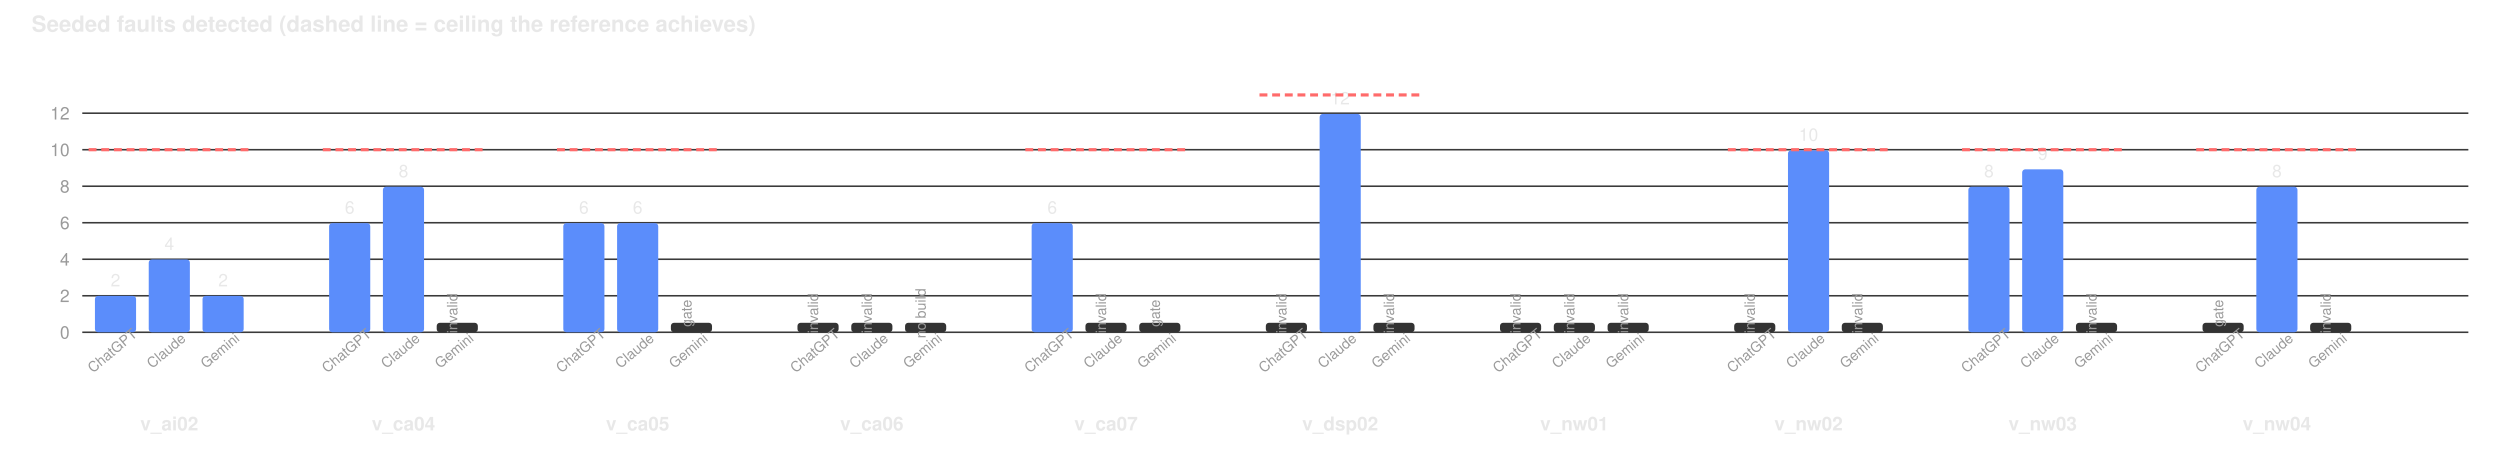
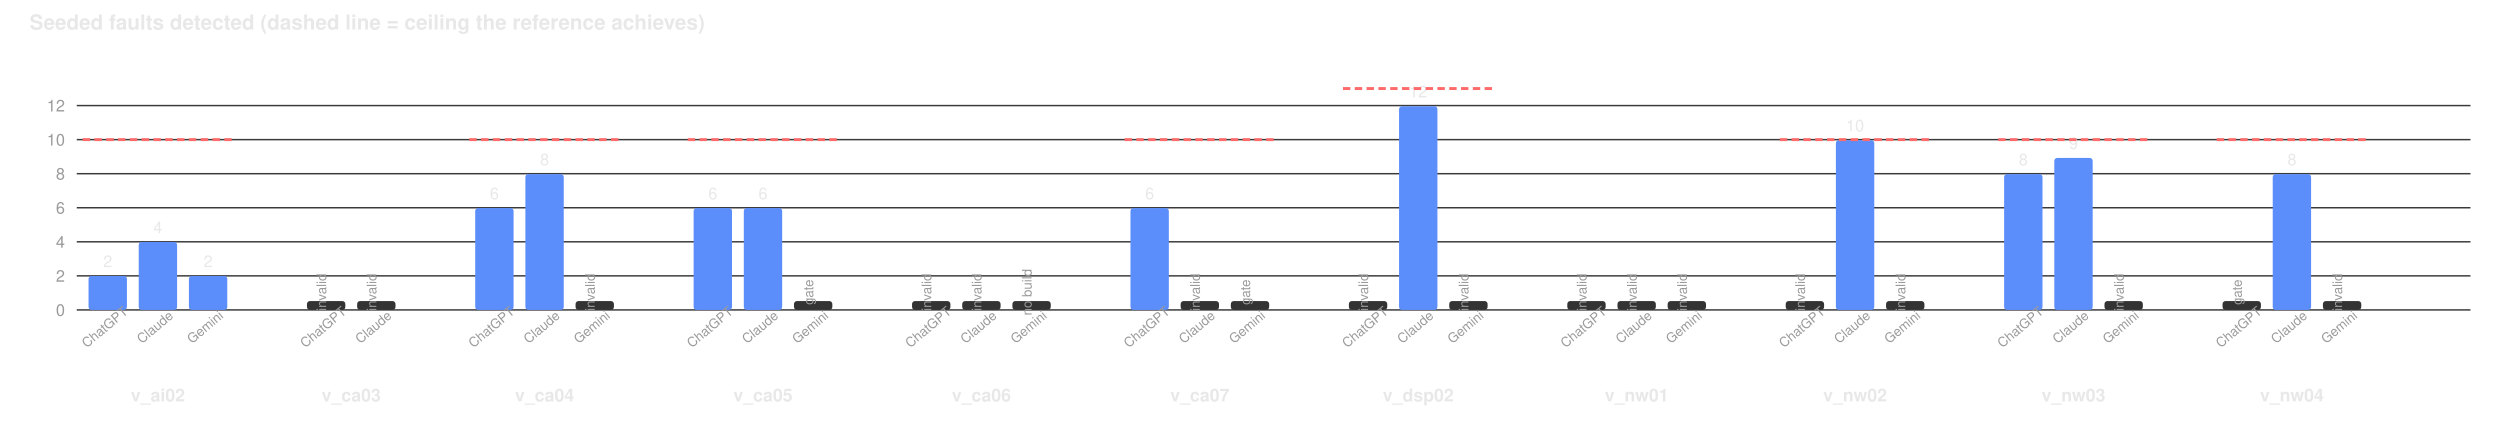
- <svg xmlns="http://www.w3.org/2000/svg" viewBox="0 0 1580 300" font-family="-apple-system,BlinkMacSystemFont,Segoe UI,Helvetica,Arial,sans-serif">
-   <rect width="1580" height="300" fill="none" />
-   <line x1="52" y1="210.0" x2="1560" y2="210.0" stroke="#3a3a3a" stroke-width="1" />
+ <svg xmlns="http://www.w3.org/2000/svg" viewBox="0 0 1694 300" font-family="-apple-system,BlinkMacSystemFont,Segoe UI,Helvetica,Arial,sans-serif">
+   <rect width="1694" height="300" fill="none" />
+   <line x1="52" y1="210.0" x2="1674" y2="210.0" stroke="#3a3a3a" stroke-width="1" />
  <text x="44" y="214.0" fill="#9a9a9a" font-size="11" text-anchor="end">0</text>
-   <line x1="52" y1="186.923" x2="1560" y2="186.923" stroke="#3a3a3a" stroke-width="1" />
+   <line x1="52" y1="186.923" x2="1674" y2="186.923" stroke="#3a3a3a" stroke-width="1" />
  <text x="44" y="190.923" fill="#9a9a9a" font-size="11" text-anchor="end">2</text>
-   <line x1="52" y1="163.846" x2="1560" y2="163.846" stroke="#3a3a3a" stroke-width="1" />
+   <line x1="52" y1="163.846" x2="1674" y2="163.846" stroke="#3a3a3a" stroke-width="1" />
  <text x="44" y="167.846" fill="#9a9a9a" font-size="11" text-anchor="end">4</text>
-   <line x1="52" y1="140.769" x2="1560" y2="140.769" stroke="#3a3a3a" stroke-width="1" />
+   <line x1="52" y1="140.769" x2="1674" y2="140.769" stroke="#3a3a3a" stroke-width="1" />
  <text x="44" y="144.769" fill="#9a9a9a" font-size="11" text-anchor="end">6</text>
-   <line x1="52" y1="117.692" x2="1560" y2="117.692" stroke="#3a3a3a" stroke-width="1" />
+   <line x1="52" y1="117.692" x2="1674" y2="117.692" stroke="#3a3a3a" stroke-width="1" />
  <text x="44" y="121.692" fill="#9a9a9a" font-size="11" text-anchor="end">8</text>
-   <line x1="52" y1="94.615" x2="1560" y2="94.615" stroke="#3a3a3a" stroke-width="1" />
+   <line x1="52" y1="94.615" x2="1674" y2="94.615" stroke="#3a3a3a" stroke-width="1" />
  <text x="44" y="98.615" fill="#9a9a9a" font-size="11" text-anchor="end">10</text>
-   <line x1="52" y1="71.538" x2="1560" y2="71.538" stroke="#3a3a3a" stroke-width="1" />
+   <line x1="52" y1="71.538" x2="1674" y2="71.538" stroke="#3a3a3a" stroke-width="1" />
  <text x="44" y="75.538" fill="#9a9a9a" font-size="11" text-anchor="end">12</text>
  <rect x="60" y="187" width="26" height="23" rx="2" fill="#5b8dfb" />
  <text x="73.0" y="181" fill="#e8e8e8" font-size="11" text-anchor="middle">2</text>
  <text x="73.0" y="224" fill="#9a9a9a" font-size="9" text-anchor="middle" transform="rotate(-40 73.0 224)">ChatGPT</text>
  <rect x="94" y="164" width="26" height="46" rx="2" fill="#5b8dfb" />
  <text x="107.0" y="158" fill="#e8e8e8" font-size="11" text-anchor="middle">4</text>
  <text x="107.0" y="224" fill="#9a9a9a" font-size="9" text-anchor="middle" transform="rotate(-40 107.0 224)">Claude</text>
  <rect x="128" y="187" width="26" height="23" rx="2" fill="#5b8dfb" />
  <text x="141.0" y="181" fill="#e8e8e8" font-size="11" text-anchor="middle">2</text>
  <text x="141.0" y="224" fill="#9a9a9a" font-size="9" text-anchor="middle" transform="rotate(-40 141.0 224)">Gemini</text>
  <line x1="56" y1="94.615" x2="158" y2="94.615" stroke="#ff6b6b" stroke-width="2" stroke-dasharray="5,3" />
  <text x="107.0" y="272" fill="#e8e8e8" font-size="12" font-weight="600" text-anchor="middle">v_ai02</text>
-   <rect x="208" y="141" width="26" height="69" rx="2" fill="#5b8dfb" />
-   <text x="221.0" y="135" fill="#e8e8e8" font-size="11" text-anchor="middle">6</text>
+   <rect x="208" y="204" width="26" height="6" rx="2" fill="#333" />
+   <text x="221.0" y="198" fill="#9a9a9a" font-size="9" text-anchor="middle" transform="rotate(-90 221.0 198)">invalid</text>
  <text x="221.0" y="224" fill="#9a9a9a" font-size="9" text-anchor="middle" transform="rotate(-40 221.0 224)">ChatGPT</text>
-   <rect x="242" y="118" width="26" height="92" rx="2" fill="#5b8dfb" />
-   <text x="255.0" y="112" fill="#e8e8e8" font-size="11" text-anchor="middle">8</text>
+   <rect x="242" y="204" width="26" height="6" rx="2" fill="#333" />
+   <text x="255.0" y="198" fill="#9a9a9a" font-size="9" text-anchor="middle" transform="rotate(-90 255.0 198)">invalid</text>
  <text x="255.0" y="224" fill="#9a9a9a" font-size="9" text-anchor="middle" transform="rotate(-40 255.0 224)">Claude</text>
-   <rect x="276" y="204" width="26" height="6" rx="2" fill="#333" />
-   <text x="289.0" y="198" fill="#9a9a9a" font-size="9" text-anchor="middle" transform="rotate(-90 289.0 198)">invalid</text>
-   <text x="289.0" y="224" fill="#9a9a9a" font-size="9" text-anchor="middle" transform="rotate(-40 289.0 224)">Gemini</text>
-   <line x1="204" y1="94.615" x2="306" y2="94.615" stroke="#ff6b6b" stroke-width="2" stroke-dasharray="5,3" />
-   <text x="255.0" y="272" fill="#e8e8e8" font-size="12" font-weight="600" text-anchor="middle">v_ca04</text>
-   <rect x="356" y="141" width="26" height="69" rx="2" fill="#5b8dfb" />
-   <text x="369.0" y="135" fill="#e8e8e8" font-size="11" text-anchor="middle">6</text>
-   <text x="369.0" y="224" fill="#9a9a9a" font-size="9" text-anchor="middle" transform="rotate(-40 369.0 224)">ChatGPT</text>
-   <rect x="390" y="141" width="26" height="69" rx="2" fill="#5b8dfb" />
-   <text x="403.0" y="135" fill="#e8e8e8" font-size="11" text-anchor="middle">6</text>
-   <text x="403.0" y="224" fill="#9a9a9a" font-size="9" text-anchor="middle" transform="rotate(-40 403.0 224)">Claude</text>
-   <rect x="424" y="204" width="26" height="6" rx="2" fill="#333" />
-   <text x="437.0" y="198" fill="#9a9a9a" font-size="9" text-anchor="middle" transform="rotate(-90 437.0 198)">gate</text>
-   <text x="437.0" y="224" fill="#9a9a9a" font-size="9" text-anchor="middle" transform="rotate(-40 437.0 224)">Gemini</text>
-   <line x1="352" y1="94.615" x2="454" y2="94.615" stroke="#ff6b6b" stroke-width="2" stroke-dasharray="5,3" />
-   <text x="403.0" y="272" fill="#e8e8e8" font-size="12" font-weight="600" text-anchor="middle">v_ca05</text>
-   <rect x="504" y="204" width="26" height="6" rx="2" fill="#333" />
-   <text x="517.0" y="198" fill="#9a9a9a" font-size="9" text-anchor="middle" transform="rotate(-90 517.0 198)">invalid</text>
-   <text x="517.0" y="224" fill="#9a9a9a" font-size="9" text-anchor="middle" transform="rotate(-40 517.0 224)">ChatGPT</text>
+   <text x="238.0" y="272" fill="#e8e8e8" font-size="12" font-weight="600" text-anchor="middle">v_ca03</text>
+   <rect x="322" y="141" width="26" height="69" rx="2" fill="#5b8dfb" />
+   <text x="335.0" y="135" fill="#e8e8e8" font-size="11" text-anchor="middle">6</text>
+   <text x="335.0" y="224" fill="#9a9a9a" font-size="9" text-anchor="middle" transform="rotate(-40 335.0 224)">ChatGPT</text>
+   <rect x="356" y="118" width="26" height="92" rx="2" fill="#5b8dfb" />
+   <text x="369.0" y="112" fill="#e8e8e8" font-size="11" text-anchor="middle">8</text>
+   <text x="369.0" y="224" fill="#9a9a9a" font-size="9" text-anchor="middle" transform="rotate(-40 369.0 224)">Claude</text>
+   <rect x="390" y="204" width="26" height="6" rx="2" fill="#333" />
+   <text x="403.0" y="198" fill="#9a9a9a" font-size="9" text-anchor="middle" transform="rotate(-90 403.0 198)">invalid</text>
+   <text x="403.0" y="224" fill="#9a9a9a" font-size="9" text-anchor="middle" transform="rotate(-40 403.0 224)">Gemini</text>
+   <line x1="318" y1="94.615" x2="420" y2="94.615" stroke="#ff6b6b" stroke-width="2" stroke-dasharray="5,3" />
+   <text x="369.0" y="272" fill="#e8e8e8" font-size="12" font-weight="600" text-anchor="middle">v_ca04</text>
+   <rect x="470" y="141" width="26" height="69" rx="2" fill="#5b8dfb" />
+   <text x="483.0" y="135" fill="#e8e8e8" font-size="11" text-anchor="middle">6</text>
+   <text x="483.0" y="224" fill="#9a9a9a" font-size="9" text-anchor="middle" transform="rotate(-40 483.0 224)">ChatGPT</text>
+   <rect x="504" y="141" width="26" height="69" rx="2" fill="#5b8dfb" />
+   <text x="517.0" y="135" fill="#e8e8e8" font-size="11" text-anchor="middle">6</text>
+   <text x="517.0" y="224" fill="#9a9a9a" font-size="9" text-anchor="middle" transform="rotate(-40 517.0 224)">Claude</text>
  <rect x="538" y="204" width="26" height="6" rx="2" fill="#333" />
-   <text x="551.0" y="198" fill="#9a9a9a" font-size="9" text-anchor="middle" transform="rotate(-90 551.0 198)">invalid</text>
-   <text x="551.0" y="224" fill="#9a9a9a" font-size="9" text-anchor="middle" transform="rotate(-40 551.0 224)">Claude</text>
-   <rect x="572" y="204" width="26" height="6" rx="2" fill="#333" />
-   <text x="585.0" y="198" fill="#9a9a9a" font-size="9" text-anchor="middle" transform="rotate(-90 585.0 198)">no build</text>
-   <text x="585.0" y="224" fill="#9a9a9a" font-size="9" text-anchor="middle" transform="rotate(-40 585.0 224)">Gemini</text>
-   <text x="551.0" y="272" fill="#e8e8e8" font-size="12" font-weight="600" text-anchor="middle">v_ca06</text>
-   <rect x="652" y="141" width="26" height="69" rx="2" fill="#5b8dfb" />
-   <text x="665.0" y="135" fill="#e8e8e8" font-size="11" text-anchor="middle">6</text>
-   <text x="665.0" y="224" fill="#9a9a9a" font-size="9" text-anchor="middle" transform="rotate(-40 665.0 224)">ChatGPT</text>
+   <text x="551.0" y="198" fill="#9a9a9a" font-size="9" text-anchor="middle" transform="rotate(-90 551.0 198)">gate</text>
+   <text x="551.0" y="224" fill="#9a9a9a" font-size="9" text-anchor="middle" transform="rotate(-40 551.0 224)">Gemini</text>
+   <line x1="466" y1="94.615" x2="568" y2="94.615" stroke="#ff6b6b" stroke-width="2" stroke-dasharray="5,3" />
+   <text x="517.0" y="272" fill="#e8e8e8" font-size="12" font-weight="600" text-anchor="middle">v_ca05</text>
+   <rect x="618" y="204" width="26" height="6" rx="2" fill="#333" />
+   <text x="631.0" y="198" fill="#9a9a9a" font-size="9" text-anchor="middle" transform="rotate(-90 631.0 198)">invalid</text>
+   <text x="631.0" y="224" fill="#9a9a9a" font-size="9" text-anchor="middle" transform="rotate(-40 631.0 224)">ChatGPT</text>
+   <rect x="652" y="204" width="26" height="6" rx="2" fill="#333" />
+   <text x="665.0" y="198" fill="#9a9a9a" font-size="9" text-anchor="middle" transform="rotate(-90 665.0 198)">invalid</text>
+   <text x="665.0" y="224" fill="#9a9a9a" font-size="9" text-anchor="middle" transform="rotate(-40 665.0 224)">Claude</text>
  <rect x="686" y="204" width="26" height="6" rx="2" fill="#333" />
-   <text x="699.0" y="198" fill="#9a9a9a" font-size="9" text-anchor="middle" transform="rotate(-90 699.0 198)">invalid</text>
-   <text x="699.0" y="224" fill="#9a9a9a" font-size="9" text-anchor="middle" transform="rotate(-40 699.0 224)">Claude</text>
-   <rect x="720" y="204" width="26" height="6" rx="2" fill="#333" />
-   <text x="733.0" y="198" fill="#9a9a9a" font-size="9" text-anchor="middle" transform="rotate(-90 733.0 198)">gate</text>
-   <text x="733.0" y="224" fill="#9a9a9a" font-size="9" text-anchor="middle" transform="rotate(-40 733.0 224)">Gemini</text>
-   <line x1="648" y1="94.615" x2="750" y2="94.615" stroke="#ff6b6b" stroke-width="2" stroke-dasharray="5,3" />
-   <text x="699.0" y="272" fill="#e8e8e8" font-size="12" font-weight="600" text-anchor="middle">v_ca07</text>
+   <text x="699.0" y="198" fill="#9a9a9a" font-size="9" text-anchor="middle" transform="rotate(-90 699.0 198)">no build</text>
+   <text x="699.0" y="224" fill="#9a9a9a" font-size="9" text-anchor="middle" transform="rotate(-40 699.0 224)">Gemini</text>
+   <text x="665.0" y="272" fill="#e8e8e8" font-size="12" font-weight="600" text-anchor="middle">v_ca06</text>
+   <rect x="766" y="141" width="26" height="69" rx="2" fill="#5b8dfb" />
+   <text x="779.0" y="135" fill="#e8e8e8" font-size="11" text-anchor="middle">6</text>
+   <text x="779.0" y="224" fill="#9a9a9a" font-size="9" text-anchor="middle" transform="rotate(-40 779.0 224)">ChatGPT</text>
  <rect x="800" y="204" width="26" height="6" rx="2" fill="#333" />
  <text x="813.0" y="198" fill="#9a9a9a" font-size="9" text-anchor="middle" transform="rotate(-90 813.0 198)">invalid</text>
-   <text x="813.0" y="224" fill="#9a9a9a" font-size="9" text-anchor="middle" transform="rotate(-40 813.0 224)">ChatGPT</text>
-   <rect x="834" y="72" width="26" height="138" rx="2" fill="#5b8dfb" />
-   <text x="847.0" y="66" fill="#e8e8e8" font-size="11" text-anchor="middle">12</text>
-   <text x="847.0" y="224" fill="#9a9a9a" font-size="9" text-anchor="middle" transform="rotate(-40 847.0 224)">Claude</text>
-   <rect x="868" y="204" width="26" height="6" rx="2" fill="#333" />
-   <text x="881.0" y="198" fill="#9a9a9a" font-size="9" text-anchor="middle" transform="rotate(-90 881.0 198)">invalid</text>
-   <text x="881.0" y="224" fill="#9a9a9a" font-size="9" text-anchor="middle" transform="rotate(-40 881.0 224)">Gemini</text>
-   <line x1="796" y1="60.0" x2="898" y2="60.0" stroke="#ff6b6b" stroke-width="2" stroke-dasharray="5,3" />
-   <text x="847.0" y="272" fill="#e8e8e8" font-size="12" font-weight="600" text-anchor="middle">v_dsp02</text>
-   <rect x="948" y="204" width="26" height="6" rx="2" fill="#333" />
-   <text x="961.0" y="198" fill="#9a9a9a" font-size="9" text-anchor="middle" transform="rotate(-90 961.0 198)">invalid</text>
-   <text x="961.0" y="224" fill="#9a9a9a" font-size="9" text-anchor="middle" transform="rotate(-40 961.0 224)">ChatGPT</text>
+   <text x="813.0" y="224" fill="#9a9a9a" font-size="9" text-anchor="middle" transform="rotate(-40 813.0 224)">Claude</text>
+   <rect x="834" y="204" width="26" height="6" rx="2" fill="#333" />
+   <text x="847.0" y="198" fill="#9a9a9a" font-size="9" text-anchor="middle" transform="rotate(-90 847.0 198)">gate</text>
+   <text x="847.0" y="224" fill="#9a9a9a" font-size="9" text-anchor="middle" transform="rotate(-40 847.0 224)">Gemini</text>
+   <line x1="762" y1="94.615" x2="864" y2="94.615" stroke="#ff6b6b" stroke-width="2" stroke-dasharray="5,3" />
+   <text x="813.0" y="272" fill="#e8e8e8" font-size="12" font-weight="600" text-anchor="middle">v_ca07</text>
+   <rect x="914" y="204" width="26" height="6" rx="2" fill="#333" />
+   <text x="927.0" y="198" fill="#9a9a9a" font-size="9" text-anchor="middle" transform="rotate(-90 927.0 198)">invalid</text>
+   <text x="927.0" y="224" fill="#9a9a9a" font-size="9" text-anchor="middle" transform="rotate(-40 927.0 224)">ChatGPT</text>
+   <rect x="948" y="72" width="26" height="138" rx="2" fill="#5b8dfb" />
+   <text x="961.0" y="66" fill="#e8e8e8" font-size="11" text-anchor="middle">12</text>
+   <text x="961.0" y="224" fill="#9a9a9a" font-size="9" text-anchor="middle" transform="rotate(-40 961.0 224)">Claude</text>
  <rect x="982" y="204" width="26" height="6" rx="2" fill="#333" />
  <text x="995.0" y="198" fill="#9a9a9a" font-size="9" text-anchor="middle" transform="rotate(-90 995.0 198)">invalid</text>
-   <text x="995.0" y="224" fill="#9a9a9a" font-size="9" text-anchor="middle" transform="rotate(-40 995.0 224)">Claude</text>
-   <rect x="1016" y="204" width="26" height="6" rx="2" fill="#333" />
-   <text x="1029.0" y="198" fill="#9a9a9a" font-size="9" text-anchor="middle" transform="rotate(-90 1029.0 198)">invalid</text>
-   <text x="1029.0" y="224" fill="#9a9a9a" font-size="9" text-anchor="middle" transform="rotate(-40 1029.0 224)">Gemini</text>
-   <text x="995.0" y="272" fill="#e8e8e8" font-size="12" font-weight="600" text-anchor="middle">v_nw01</text>
+   <text x="995.0" y="224" fill="#9a9a9a" font-size="9" text-anchor="middle" transform="rotate(-40 995.0 224)">Gemini</text>
+   <line x1="910" y1="60.0" x2="1012" y2="60.0" stroke="#ff6b6b" stroke-width="2" stroke-dasharray="5,3" />
+   <text x="961.0" y="272" fill="#e8e8e8" font-size="12" font-weight="600" text-anchor="middle">v_dsp02</text>
+   <rect x="1062" y="204" width="26" height="6" rx="2" fill="#333" />
+   <text x="1075.0" y="198" fill="#9a9a9a" font-size="9" text-anchor="middle" transform="rotate(-90 1075.0 198)">invalid</text>
+   <text x="1075.0" y="224" fill="#9a9a9a" font-size="9" text-anchor="middle" transform="rotate(-40 1075.0 224)">ChatGPT</text>
  <rect x="1096" y="204" width="26" height="6" rx="2" fill="#333" />
  <text x="1109.0" y="198" fill="#9a9a9a" font-size="9" text-anchor="middle" transform="rotate(-90 1109.0 198)">invalid</text>
-   <text x="1109.0" y="224" fill="#9a9a9a" font-size="9" text-anchor="middle" transform="rotate(-40 1109.0 224)">ChatGPT</text>
-   <rect x="1130" y="95" width="26" height="115" rx="2" fill="#5b8dfb" />
-   <text x="1143.0" y="89" fill="#e8e8e8" font-size="11" text-anchor="middle">10</text>
-   <text x="1143.0" y="224" fill="#9a9a9a" font-size="9" text-anchor="middle" transform="rotate(-40 1143.0 224)">Claude</text>
-   <rect x="1164" y="204" width="26" height="6" rx="2" fill="#333" />
-   <text x="1177.0" y="198" fill="#9a9a9a" font-size="9" text-anchor="middle" transform="rotate(-90 1177.0 198)">invalid</text>
-   <text x="1177.0" y="224" fill="#9a9a9a" font-size="9" text-anchor="middle" transform="rotate(-40 1177.0 224)">Gemini</text>
-   <line x1="1092" y1="94.615" x2="1194" y2="94.615" stroke="#ff6b6b" stroke-width="2" stroke-dasharray="5,3" />
-   <text x="1143.0" y="272" fill="#e8e8e8" font-size="12" font-weight="600" text-anchor="middle">v_nw02</text>
-   <rect x="1244" y="118" width="26" height="92" rx="2" fill="#5b8dfb" />
-   <text x="1257.0" y="112" fill="#e8e8e8" font-size="11" text-anchor="middle">8</text>
-   <text x="1257.0" y="224" fill="#9a9a9a" font-size="9" text-anchor="middle" transform="rotate(-40 1257.0 224)">ChatGPT</text>
-   <rect x="1278" y="107" width="26" height="103" rx="2" fill="#5b8dfb" />
-   <text x="1291.0" y="101" fill="#e8e8e8" font-size="11" text-anchor="middle">9</text>
-   <text x="1291.0" y="224" fill="#9a9a9a" font-size="9" text-anchor="middle" transform="rotate(-40 1291.0 224)">Claude</text>
-   <rect x="1312" y="204" width="26" height="6" rx="2" fill="#333" />
-   <text x="1325.0" y="198" fill="#9a9a9a" font-size="9" text-anchor="middle" transform="rotate(-90 1325.0 198)">invalid</text>
-   <text x="1325.0" y="224" fill="#9a9a9a" font-size="9" text-anchor="middle" transform="rotate(-40 1325.0 224)">Gemini</text>
-   <line x1="1240" y1="94.615" x2="1342" y2="94.615" stroke="#ff6b6b" stroke-width="2" stroke-dasharray="5,3" />
-   <text x="1291.0" y="272" fill="#e8e8e8" font-size="12" font-weight="600" text-anchor="middle">v_nw03</text>
-   <rect x="1392" y="204" width="26" height="6" rx="2" fill="#333" />
-   <text x="1405.0" y="198" fill="#9a9a9a" font-size="9" text-anchor="middle" transform="rotate(-90 1405.0 198)">gate</text>
-   <text x="1405.0" y="224" fill="#9a9a9a" font-size="9" text-anchor="middle" transform="rotate(-40 1405.0 224)">ChatGPT</text>
-   <rect x="1426" y="118" width="26" height="92" rx="2" fill="#5b8dfb" />
-   <text x="1439.0" y="112" fill="#e8e8e8" font-size="11" text-anchor="middle">8</text>
-   <text x="1439.0" y="224" fill="#9a9a9a" font-size="9" text-anchor="middle" transform="rotate(-40 1439.0 224)">Claude</text>
-   <rect x="1460" y="204" width="26" height="6" rx="2" fill="#333" />
-   <text x="1473.0" y="198" fill="#9a9a9a" font-size="9" text-anchor="middle" transform="rotate(-90 1473.0 198)">invalid</text>
-   <text x="1473.0" y="224" fill="#9a9a9a" font-size="9" text-anchor="middle" transform="rotate(-40 1473.0 224)">Gemini</text>
-   <line x1="1388" y1="94.615" x2="1490" y2="94.615" stroke="#ff6b6b" stroke-width="2" stroke-dasharray="5,3" />
-   <text x="1439.0" y="272" fill="#e8e8e8" font-size="12" font-weight="600" text-anchor="middle">v_nw04</text>
+   <text x="1109.0" y="224" fill="#9a9a9a" font-size="9" text-anchor="middle" transform="rotate(-40 1109.0 224)">Claude</text>
+   <rect x="1130" y="204" width="26" height="6" rx="2" fill="#333" />
+   <text x="1143.0" y="198" fill="#9a9a9a" font-size="9" text-anchor="middle" transform="rotate(-90 1143.0 198)">invalid</text>
+   <text x="1143.0" y="224" fill="#9a9a9a" font-size="9" text-anchor="middle" transform="rotate(-40 1143.0 224)">Gemini</text>
+   <text x="1109.0" y="272" fill="#e8e8e8" font-size="12" font-weight="600" text-anchor="middle">v_nw01</text>
+   <rect x="1210" y="204" width="26" height="6" rx="2" fill="#333" />
+   <text x="1223.0" y="198" fill="#9a9a9a" font-size="9" text-anchor="middle" transform="rotate(-90 1223.0 198)">invalid</text>
+   <text x="1223.0" y="224" fill="#9a9a9a" font-size="9" text-anchor="middle" transform="rotate(-40 1223.0 224)">ChatGPT</text>
+   <rect x="1244" y="95" width="26" height="115" rx="2" fill="#5b8dfb" />
+   <text x="1257.0" y="89" fill="#e8e8e8" font-size="11" text-anchor="middle">10</text>
+   <text x="1257.0" y="224" fill="#9a9a9a" font-size="9" text-anchor="middle" transform="rotate(-40 1257.0 224)">Claude</text>
+   <rect x="1278" y="204" width="26" height="6" rx="2" fill="#333" />
+   <text x="1291.0" y="198" fill="#9a9a9a" font-size="9" text-anchor="middle" transform="rotate(-90 1291.0 198)">invalid</text>
+   <text x="1291.0" y="224" fill="#9a9a9a" font-size="9" text-anchor="middle" transform="rotate(-40 1291.0 224)">Gemini</text>
+   <line x1="1206" y1="94.615" x2="1308" y2="94.615" stroke="#ff6b6b" stroke-width="2" stroke-dasharray="5,3" />
+   <text x="1257.0" y="272" fill="#e8e8e8" font-size="12" font-weight="600" text-anchor="middle">v_nw02</text>
+   <rect x="1358" y="118" width="26" height="92" rx="2" fill="#5b8dfb" />
+   <text x="1371.0" y="112" fill="#e8e8e8" font-size="11" text-anchor="middle">8</text>
+   <text x="1371.0" y="224" fill="#9a9a9a" font-size="9" text-anchor="middle" transform="rotate(-40 1371.0 224)">ChatGPT</text>
+   <rect x="1392" y="107" width="26" height="103" rx="2" fill="#5b8dfb" />
+   <text x="1405.0" y="101" fill="#e8e8e8" font-size="11" text-anchor="middle">9</text>
+   <text x="1405.0" y="224" fill="#9a9a9a" font-size="9" text-anchor="middle" transform="rotate(-40 1405.0 224)">Claude</text>
+   <rect x="1426" y="204" width="26" height="6" rx="2" fill="#333" />
+   <text x="1439.0" y="198" fill="#9a9a9a" font-size="9" text-anchor="middle" transform="rotate(-90 1439.0 198)">invalid</text>
+   <text x="1439.0" y="224" fill="#9a9a9a" font-size="9" text-anchor="middle" transform="rotate(-40 1439.0 224)">Gemini</text>
+   <line x1="1354" y1="94.615" x2="1456" y2="94.615" stroke="#ff6b6b" stroke-width="2" stroke-dasharray="5,3" />
+   <text x="1405.0" y="272" fill="#e8e8e8" font-size="12" font-weight="600" text-anchor="middle">v_nw03</text>
+   <rect x="1506" y="204" width="26" height="6" rx="2" fill="#333" />
+   <text x="1519.0" y="198" fill="#9a9a9a" font-size="9" text-anchor="middle" transform="rotate(-90 1519.0 198)">gate</text>
+   <text x="1519.0" y="224" fill="#9a9a9a" font-size="9" text-anchor="middle" transform="rotate(-40 1519.0 224)">ChatGPT</text>
+   <rect x="1540" y="118" width="26" height="92" rx="2" fill="#5b8dfb" />
+   <text x="1553.0" y="112" fill="#e8e8e8" font-size="11" text-anchor="middle">8</text>
+   <text x="1553.0" y="224" fill="#9a9a9a" font-size="9" text-anchor="middle" transform="rotate(-40 1553.0 224)">Claude</text>
+   <rect x="1574" y="204" width="26" height="6" rx="2" fill="#333" />
+   <text x="1587.0" y="198" fill="#9a9a9a" font-size="9" text-anchor="middle" transform="rotate(-90 1587.0 198)">invalid</text>
+   <text x="1587.0" y="224" fill="#9a9a9a" font-size="9" text-anchor="middle" transform="rotate(-40 1587.0 224)">Gemini</text>
+   <line x1="1502" y1="94.615" x2="1604" y2="94.615" stroke="#ff6b6b" stroke-width="2" stroke-dasharray="5,3" />
+   <text x="1553.0" y="272" fill="#e8e8e8" font-size="12" font-weight="600" text-anchor="middle">v_nw04</text>
  <text x="20" y="20" fill="#e8e8e8" font-size="14" font-weight="600">Seeded faults detected (dashed line = ceiling the reference achieves)</text>
</svg>
